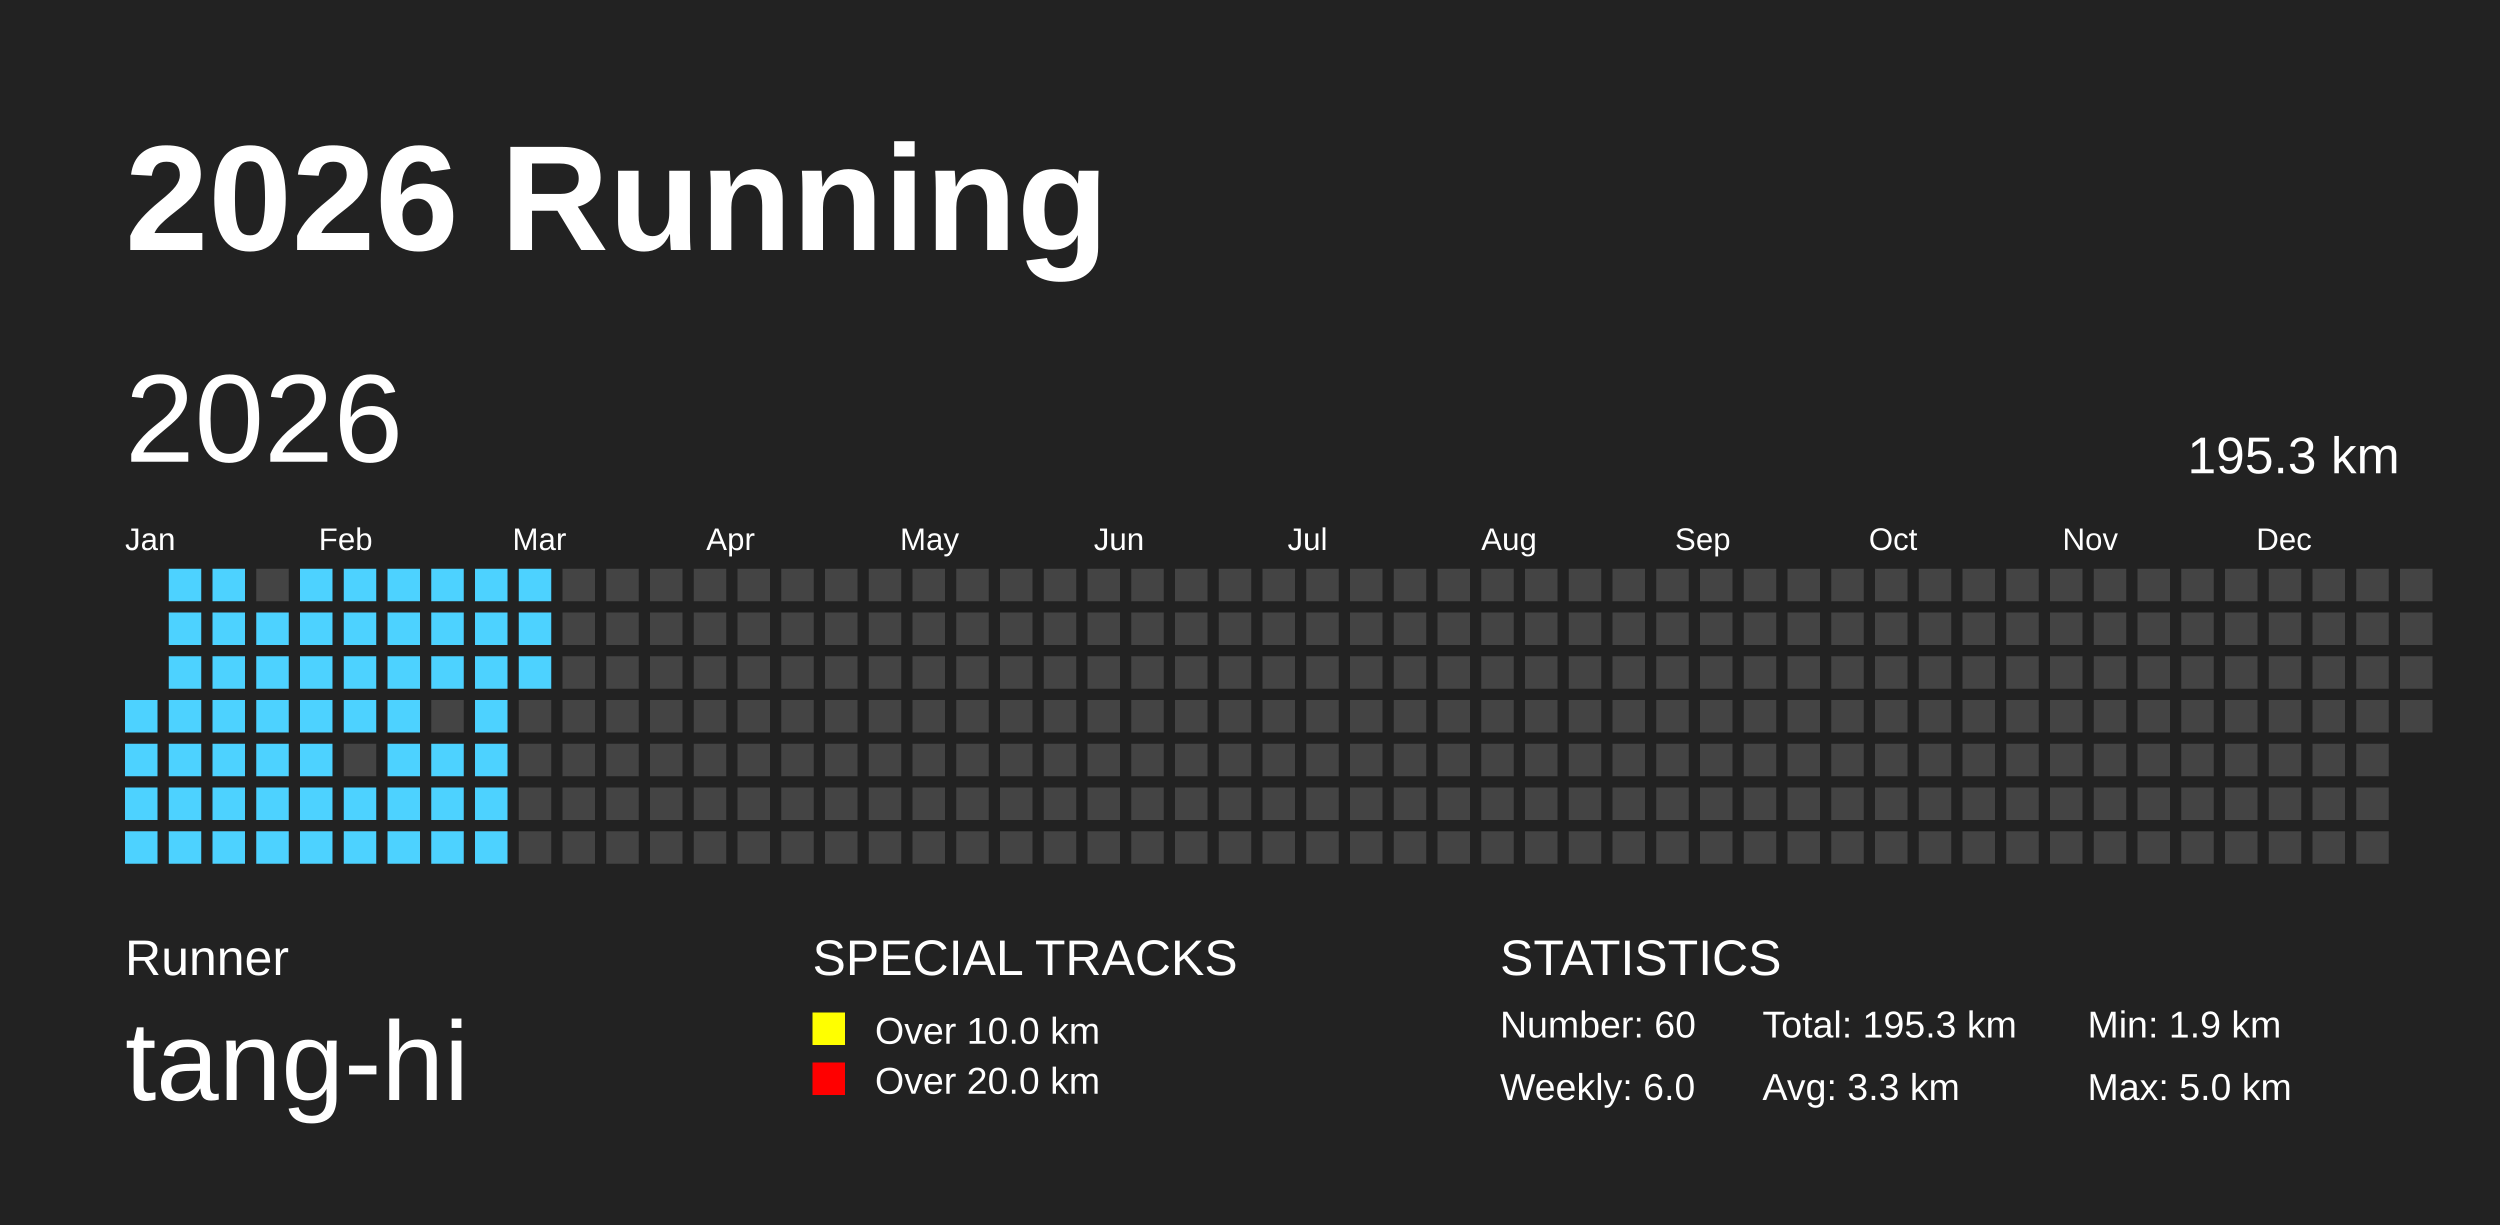
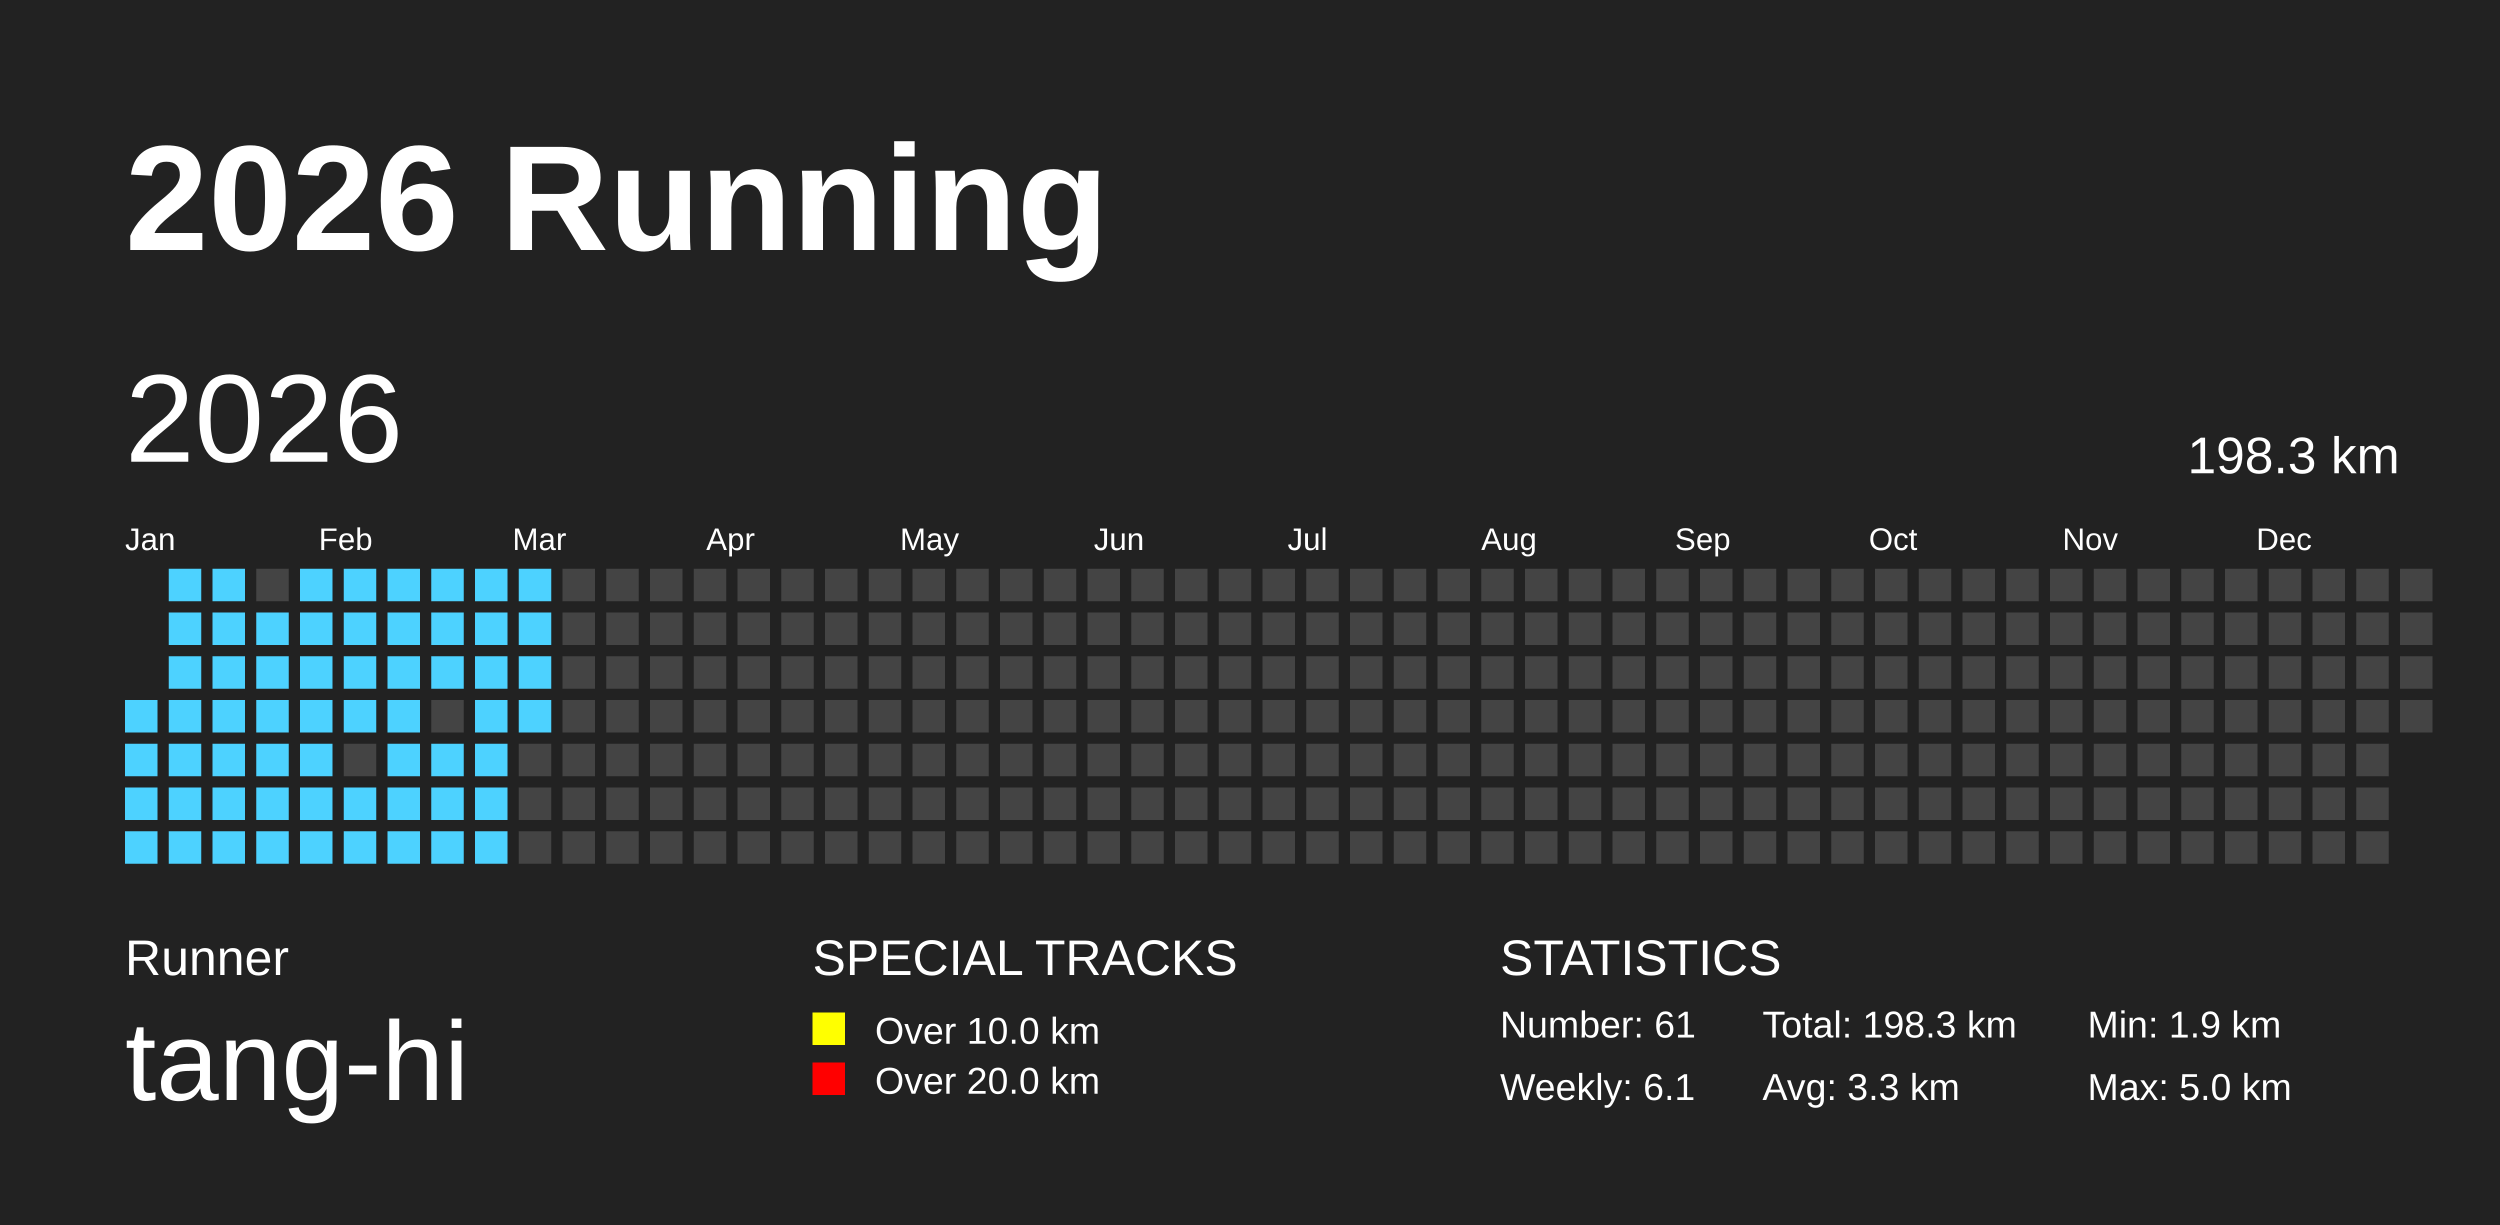
<svg xmlns="http://www.w3.org/2000/svg" baseProfile="full" height="98mm" version="1.1" viewBox="0,0,200,98" width="200mm">
  <defs />
  <rect fill="#222222" height="98" width="200" x="0" y="0" />
  <text fill="#FFFFFF" style="font-size:12px; font-family:Arial; font-weight:bold;" x="10" y="20">2026 Running</text>
  <text fill="#FFFFFF" style="font-size:4px; font-family:Arial" x="10" y="78">Runner</text>
  <text fill="#FFFFFF" style="font-size:9px; font-family:Arial" x="10" y="88">tang-hi</text>
  <text fill="#FFFFFF" style="font-size:4px; font-family:Arial" x="65" y="78">SPECIAL TRACKS</text>
  <rect fill="yellow" height="2.6" width="2.6" x="65" y="81" />
  <text fill="#FFFFFF" style="font-size:3px; font-family:Arial" x="70" y="83.5">Over 10.0 km</text>
  <rect fill="red" height="2.6" width="2.6" x="65" y="85" />
  <text fill="#FFFFFF" style="font-size:3px; font-family:Arial" x="70" y="87.5">Over 20.0 km</text>
  <text fill="#FFFFFF" style="font-size:4px; font-family:Arial" x="120" y="78">STATISTICS</text>
-   <text fill="#FFFFFF" style="font-size:3px; font-family:Arial" x="120" y="83">Number: 60</text>
-   <text fill="#FFFFFF" style="font-size:3px; font-family:Arial" x="120" y="88">Weekly: 6.0</text>
-   <text fill="#FFFFFF" style="font-size:3px; font-family:Arial" x="141" y="83">Total: 195.3 km</text>
+   <text fill="#FFFFFF" style="font-size:3px; font-family:Arial" x="120" y="83">Number: 61</text>
+   <text fill="#FFFFFF" style="font-size:3px; font-family:Arial" x="120" y="88">Weekly: 6.1</text>
+   <text fill="#FFFFFF" style="font-size:3px; font-family:Arial" x="141" y="83">Total: 198.3 km</text>
  <text fill="#FFFFFF" style="font-size:3px; font-family:Arial" x="141" y="88">Avg: 3.3 km</text>
  <text fill="#FFFFFF" style="font-size:3px; font-family:Arial" x="167" y="83">Min: 1.9 km</text>
  <text fill="#FFFFFF" style="font-size:3px; font-family:Arial" x="167" y="88">Max: 5.0 km</text>
  <text dominant-baseline="hanging" fill="#FFFFFF" style="font-size:10.0px; font-family:Arial;" x="10" y="30">2026</text>
-   <text dominant-baseline="hanging" fill="#FFFFFF" style="font-size:4.125px; font-family:Arial;" x="175" y="35">195.3 km</text>
+   <text dominant-baseline="hanging" fill="#FFFFFF" style="font-size:4.125px; font-family:Arial;" x="175" y="35">198.3 km</text>
  <text fill="#FFFFFF" style="font-size:2.5px; font-family:Arial" x="10.0" y="44">Jan</text>
  <text fill="#FFFFFF" style="font-size:2.5px; font-family:Arial" x="25.5" y="44">Feb</text>
  <text fill="#FFFFFF" style="font-size:2.5px; font-family:Arial" x="41.0" y="44">Mar</text>
  <text fill="#FFFFFF" style="font-size:2.5px; font-family:Arial" x="56.5" y="44">Apr</text>
  <text fill="#FFFFFF" style="font-size:2.5px; font-family:Arial" x="72.0" y="44">May</text>
  <text fill="#FFFFFF" style="font-size:2.5px; font-family:Arial" x="87.5" y="44">Jun</text>
  <text fill="#FFFFFF" style="font-size:2.5px; font-family:Arial" x="103.0" y="44">Jul</text>
  <text fill="#FFFFFF" style="font-size:2.5px; font-family:Arial" x="118.5" y="44">Aug</text>
  <text fill="#FFFFFF" style="font-size:2.5px; font-family:Arial" x="134.0" y="44">Sep</text>
  <text fill="#FFFFFF" style="font-size:2.5px; font-family:Arial" x="149.5" y="44">Oct</text>
  <text fill="#FFFFFF" style="font-size:2.5px; font-family:Arial" x="165.0" y="44">Nov</text>
  <text fill="#FFFFFF" style="font-size:2.5px; font-family:Arial" x="180.5" y="44">Dec</text>
  <rect fill="#4DD2FF" height="2.6" width="2.6" x="10.0" y="56.0" />
  <rect fill="#4DD2FF" height="2.6" width="2.6" x="10.0" y="59.5" />
  <rect fill="#4DD2FF" height="2.6" width="2.6" x="10.0" y="63.0" />
  <rect fill="#4DD2FF" height="2.6" width="2.6" x="10.0" y="66.5" />
  <rect fill="#4DD2FF" height="2.6" width="2.6" x="13.5" y="45.5" />
  <rect fill="#4DD2FF" height="2.6" width="2.6" x="13.5" y="49.0" />
  <rect fill="#4DD2FF" height="2.6" width="2.6" x="13.5" y="52.5" />
  <rect fill="#4DD2FF" height="2.6" width="2.6" x="13.5" y="56.0" />
  <rect fill="#4DD2FF" height="2.6" width="2.6" x="13.5" y="59.5" />
  <rect fill="#4DD2FF" height="2.6" width="2.6" x="13.5" y="63.0" />
  <rect fill="#4DD2FF" height="2.6" width="2.6" x="13.5" y="66.5" />
  <rect fill="#4DD2FF" height="2.6" width="2.6" x="17.0" y="45.5" />
  <rect fill="#4DD2FF" height="2.6" width="2.6" x="17.0" y="49.0" />
  <rect fill="#4DD2FF" height="2.6" width="2.6" x="17.0" y="52.5" />
  <rect fill="#4DD2FF" height="2.6" width="2.6" x="17.0" y="56.0" />
  <rect fill="#4DD2FF" height="2.6" width="2.6" x="17.0" y="59.5" />
  <rect fill="#4DD2FF" height="2.6" width="2.6" x="17.0" y="63.0" />
  <rect fill="#4DD2FF" height="2.6" width="2.6" x="17.0" y="66.5" />
  <rect fill="#444444" height="2.6" width="2.6" x="20.5" y="45.5" />
  <rect fill="#4DD2FF" height="2.6" width="2.6" x="20.5" y="49.0" />
  <rect fill="#4DD2FF" height="2.6" width="2.6" x="20.5" y="52.5" />
  <rect fill="#4DD2FF" height="2.6" width="2.6" x="20.5" y="56.0" />
  <rect fill="#4DD2FF" height="2.6" width="2.6" x="20.5" y="59.5" />
  <rect fill="#4DD2FF" height="2.6" width="2.6" x="20.5" y="63.0" />
  <rect fill="#4DD2FF" height="2.6" width="2.6" x="20.5" y="66.5" />
  <rect fill="#4DD2FF" height="2.6" width="2.6" x="24.0" y="45.5" />
  <rect fill="#4DD2FF" height="2.6" width="2.6" x="24.0" y="49.0" />
  <rect fill="#4DD2FF" height="2.6" width="2.6" x="24.0" y="52.5" />
  <rect fill="#4DD2FF" height="2.6" width="2.6" x="24.0" y="56.0" />
  <rect fill="#4DD2FF" height="2.6" width="2.6" x="24.0" y="59.5" />
  <rect fill="#4DD2FF" height="2.6" width="2.6" x="24.0" y="63.0" />
  <rect fill="#4DD2FF" height="2.6" width="2.6" x="24.0" y="66.5" />
  <rect fill="#4DD2FF" height="2.6" width="2.6" x="27.5" y="45.5" />
  <rect fill="#4DD2FF" height="2.6" width="2.6" x="27.5" y="49.0" />
  <rect fill="#4DD2FF" height="2.6" width="2.6" x="27.5" y="52.5" />
  <rect fill="#4DD2FF" height="2.6" width="2.6" x="27.5" y="56.0" />
  <rect fill="#444444" height="2.6" width="2.6" x="27.5" y="59.5" />
  <rect fill="#4DD2FF" height="2.6" width="2.6" x="27.5" y="63.0" />
  <rect fill="#4DD2FF" height="2.6" width="2.6" x="27.5" y="66.5" />
  <rect fill="#4DD2FF" height="2.6" width="2.6" x="31.0" y="45.5" />
  <rect fill="#4DD2FF" height="2.6" width="2.6" x="31.0" y="49.0" />
  <rect fill="#4DD2FF" height="2.6" width="2.6" x="31.0" y="52.5" />
  <rect fill="#4DD2FF" height="2.6" width="2.6" x="31.0" y="56.0" />
  <rect fill="#4DD2FF" height="2.6" width="2.6" x="31.0" y="59.5" />
  <rect fill="#4DD2FF" height="2.6" width="2.6" x="31.0" y="63.0" />
  <rect fill="#4DD2FF" height="2.6" width="2.6" x="31.0" y="66.5" />
  <rect fill="#4DD2FF" height="2.6" width="2.6" x="34.5" y="45.5" />
  <rect fill="#4DD2FF" height="2.6" width="2.6" x="34.5" y="49.0" />
  <rect fill="#4DD2FF" height="2.6" width="2.6" x="34.5" y="52.5" />
  <rect fill="#444444" height="2.6" width="2.6" x="34.5" y="56.0" />
  <rect fill="#4DD2FF" height="2.6" width="2.6" x="34.5" y="59.5" />
  <rect fill="#4DD2FF" height="2.6" width="2.6" x="34.5" y="63.0" />
  <rect fill="#4DD2FF" height="2.6" width="2.6" x="34.5" y="66.5" />
  <rect fill="#4DD2FF" height="2.6" width="2.6" x="38.0" y="45.5" />
  <rect fill="#4DD2FF" height="2.6" width="2.6" x="38.0" y="49.0" />
  <rect fill="#4DD2FF" height="2.6" width="2.6" x="38.0" y="52.5" />
  <rect fill="#4DD2FF" height="2.6" width="2.6" x="38.0" y="56.0" />
  <rect fill="#4DD2FF" height="2.6" width="2.6" x="38.0" y="59.5" />
  <rect fill="#4DD2FF" height="2.6" width="2.6" x="38.0" y="63.0" />
  <rect fill="#4DD2FF" height="2.6" width="2.6" x="38.0" y="66.5" />
  <rect fill="#4DD2FF" height="2.6" width="2.6" x="41.5" y="45.5" />
  <rect fill="#4DD2FF" height="2.6" width="2.6" x="41.5" y="49.0" />
  <rect fill="#4DD2FF" height="2.6" width="2.6" x="41.5" y="52.5" />
-   <rect fill="#444444" height="2.6" width="2.6" x="41.5" y="56.0" />
+   <rect fill="#4DD2FF" height="2.6" width="2.6" x="41.5" y="56.0" />
  <rect fill="#444444" height="2.6" width="2.6" x="41.5" y="59.5" />
  <rect fill="#444444" height="2.6" width="2.6" x="41.5" y="63.0" />
  <rect fill="#444444" height="2.6" width="2.6" x="41.5" y="66.5" />
  <rect fill="#444444" height="2.6" width="2.6" x="45.0" y="45.5" />
  <rect fill="#444444" height="2.6" width="2.6" x="45.0" y="49.0" />
  <rect fill="#444444" height="2.6" width="2.6" x="45.0" y="52.5" />
  <rect fill="#444444" height="2.6" width="2.6" x="45.0" y="56.0" />
  <rect fill="#444444" height="2.6" width="2.6" x="45.0" y="59.5" />
  <rect fill="#444444" height="2.6" width="2.6" x="45.0" y="63.0" />
  <rect fill="#444444" height="2.6" width="2.6" x="45.0" y="66.5" />
  <rect fill="#444444" height="2.6" width="2.6" x="48.5" y="45.5" />
  <rect fill="#444444" height="2.6" width="2.6" x="48.5" y="49.0" />
  <rect fill="#444444" height="2.6" width="2.6" x="48.5" y="52.5" />
  <rect fill="#444444" height="2.6" width="2.6" x="48.5" y="56.0" />
  <rect fill="#444444" height="2.6" width="2.6" x="48.5" y="59.5" />
  <rect fill="#444444" height="2.6" width="2.6" x="48.5" y="63.0" />
  <rect fill="#444444" height="2.6" width="2.6" x="48.5" y="66.5" />
  <rect fill="#444444" height="2.6" width="2.6" x="52.0" y="45.5" />
  <rect fill="#444444" height="2.6" width="2.6" x="52.0" y="49.0" />
  <rect fill="#444444" height="2.6" width="2.6" x="52.0" y="52.5" />
  <rect fill="#444444" height="2.6" width="2.6" x="52.0" y="56.0" />
  <rect fill="#444444" height="2.6" width="2.6" x="52.0" y="59.5" />
  <rect fill="#444444" height="2.6" width="2.6" x="52.0" y="63.0" />
  <rect fill="#444444" height="2.6" width="2.6" x="52.0" y="66.5" />
  <rect fill="#444444" height="2.6" width="2.6" x="55.5" y="45.5" />
  <rect fill="#444444" height="2.6" width="2.6" x="55.5" y="49.0" />
  <rect fill="#444444" height="2.6" width="2.6" x="55.5" y="52.5" />
  <rect fill="#444444" height="2.6" width="2.6" x="55.5" y="56.0" />
  <rect fill="#444444" height="2.6" width="2.6" x="55.5" y="59.5" />
  <rect fill="#444444" height="2.6" width="2.6" x="55.5" y="63.0" />
  <rect fill="#444444" height="2.6" width="2.6" x="55.5" y="66.5" />
  <rect fill="#444444" height="2.6" width="2.6" x="59.0" y="45.5" />
  <rect fill="#444444" height="2.6" width="2.6" x="59.0" y="49.0" />
  <rect fill="#444444" height="2.6" width="2.6" x="59.0" y="52.5" />
  <rect fill="#444444" height="2.6" width="2.6" x="59.0" y="56.0" />
  <rect fill="#444444" height="2.6" width="2.6" x="59.0" y="59.5" />
  <rect fill="#444444" height="2.6" width="2.6" x="59.0" y="63.0" />
  <rect fill="#444444" height="2.6" width="2.6" x="59.0" y="66.5" />
  <rect fill="#444444" height="2.6" width="2.6" x="62.5" y="45.5" />
  <rect fill="#444444" height="2.6" width="2.6" x="62.5" y="49.0" />
  <rect fill="#444444" height="2.6" width="2.6" x="62.5" y="52.5" />
  <rect fill="#444444" height="2.6" width="2.6" x="62.5" y="56.0" />
  <rect fill="#444444" height="2.6" width="2.6" x="62.5" y="59.5" />
  <rect fill="#444444" height="2.6" width="2.6" x="62.5" y="63.0" />
  <rect fill="#444444" height="2.6" width="2.6" x="62.5" y="66.5" />
  <rect fill="#444444" height="2.6" width="2.6" x="66.0" y="45.5" />
  <rect fill="#444444" height="2.6" width="2.6" x="66.0" y="49.0" />
  <rect fill="#444444" height="2.6" width="2.6" x="66.0" y="52.5" />
  <rect fill="#444444" height="2.6" width="2.6" x="66.0" y="56.0" />
  <rect fill="#444444" height="2.6" width="2.6" x="66.0" y="59.5" />
  <rect fill="#444444" height="2.6" width="2.6" x="66.0" y="63.0" />
  <rect fill="#444444" height="2.6" width="2.6" x="66.0" y="66.5" />
  <rect fill="#444444" height="2.6" width="2.6" x="69.5" y="45.5" />
  <rect fill="#444444" height="2.6" width="2.6" x="69.5" y="49.0" />
  <rect fill="#444444" height="2.6" width="2.6" x="69.5" y="52.5" />
  <rect fill="#444444" height="2.6" width="2.6" x="69.5" y="56.0" />
  <rect fill="#444444" height="2.6" width="2.6" x="69.5" y="59.5" />
  <rect fill="#444444" height="2.6" width="2.6" x="69.5" y="63.0" />
  <rect fill="#444444" height="2.6" width="2.6" x="69.5" y="66.5" />
  <rect fill="#444444" height="2.6" width="2.6" x="73.0" y="45.5" />
  <rect fill="#444444" height="2.6" width="2.6" x="73.0" y="49.0" />
  <rect fill="#444444" height="2.6" width="2.6" x="73.0" y="52.5" />
  <rect fill="#444444" height="2.6" width="2.6" x="73.0" y="56.0" />
  <rect fill="#444444" height="2.6" width="2.6" x="73.0" y="59.5" />
  <rect fill="#444444" height="2.6" width="2.6" x="73.0" y="63.0" />
  <rect fill="#444444" height="2.6" width="2.6" x="73.0" y="66.5" />
  <rect fill="#444444" height="2.6" width="2.6" x="76.5" y="45.5" />
  <rect fill="#444444" height="2.6" width="2.6" x="76.5" y="49.0" />
  <rect fill="#444444" height="2.6" width="2.6" x="76.5" y="52.5" />
  <rect fill="#444444" height="2.6" width="2.6" x="76.5" y="56.0" />
  <rect fill="#444444" height="2.6" width="2.6" x="76.5" y="59.5" />
  <rect fill="#444444" height="2.6" width="2.6" x="76.5" y="63.0" />
  <rect fill="#444444" height="2.6" width="2.6" x="76.5" y="66.5" />
  <rect fill="#444444" height="2.6" width="2.6" x="80.0" y="45.5" />
  <rect fill="#444444" height="2.6" width="2.6" x="80.0" y="49.0" />
  <rect fill="#444444" height="2.6" width="2.6" x="80.0" y="52.5" />
  <rect fill="#444444" height="2.6" width="2.6" x="80.0" y="56.0" />
  <rect fill="#444444" height="2.6" width="2.6" x="80.0" y="59.5" />
  <rect fill="#444444" height="2.6" width="2.6" x="80.0" y="63.0" />
  <rect fill="#444444" height="2.6" width="2.6" x="80.0" y="66.5" />
  <rect fill="#444444" height="2.6" width="2.6" x="83.5" y="45.5" />
  <rect fill="#444444" height="2.6" width="2.6" x="83.5" y="49.0" />
  <rect fill="#444444" height="2.6" width="2.6" x="83.5" y="52.5" />
  <rect fill="#444444" height="2.6" width="2.6" x="83.5" y="56.0" />
  <rect fill="#444444" height="2.6" width="2.6" x="83.5" y="59.5" />
  <rect fill="#444444" height="2.6" width="2.6" x="83.5" y="63.0" />
  <rect fill="#444444" height="2.6" width="2.6" x="83.5" y="66.5" />
  <rect fill="#444444" height="2.6" width="2.6" x="87.0" y="45.5" />
  <rect fill="#444444" height="2.6" width="2.6" x="87.0" y="49.0" />
  <rect fill="#444444" height="2.6" width="2.6" x="87.0" y="52.5" />
  <rect fill="#444444" height="2.6" width="2.6" x="87.0" y="56.0" />
  <rect fill="#444444" height="2.6" width="2.6" x="87.0" y="59.5" />
  <rect fill="#444444" height="2.6" width="2.6" x="87.0" y="63.0" />
  <rect fill="#444444" height="2.6" width="2.6" x="87.0" y="66.5" />
  <rect fill="#444444" height="2.6" width="2.6" x="90.5" y="45.5" />
  <rect fill="#444444" height="2.6" width="2.6" x="90.5" y="49.0" />
  <rect fill="#444444" height="2.6" width="2.6" x="90.5" y="52.5" />
  <rect fill="#444444" height="2.6" width="2.6" x="90.5" y="56.0" />
  <rect fill="#444444" height="2.6" width="2.6" x="90.5" y="59.5" />
  <rect fill="#444444" height="2.6" width="2.6" x="90.5" y="63.0" />
  <rect fill="#444444" height="2.6" width="2.6" x="90.5" y="66.5" />
  <rect fill="#444444" height="2.6" width="2.6" x="94.0" y="45.5" />
  <rect fill="#444444" height="2.6" width="2.6" x="94.0" y="49.0" />
  <rect fill="#444444" height="2.6" width="2.6" x="94.0" y="52.5" />
  <rect fill="#444444" height="2.6" width="2.6" x="94.0" y="56.0" />
  <rect fill="#444444" height="2.6" width="2.6" x="94.0" y="59.5" />
  <rect fill="#444444" height="2.6" width="2.6" x="94.0" y="63.0" />
  <rect fill="#444444" height="2.6" width="2.6" x="94.0" y="66.5" />
  <rect fill="#444444" height="2.6" width="2.6" x="97.5" y="45.5" />
  <rect fill="#444444" height="2.6" width="2.6" x="97.5" y="49.0" />
  <rect fill="#444444" height="2.6" width="2.6" x="97.5" y="52.5" />
  <rect fill="#444444" height="2.6" width="2.6" x="97.5" y="56.0" />
  <rect fill="#444444" height="2.6" width="2.6" x="97.5" y="59.5" />
  <rect fill="#444444" height="2.6" width="2.6" x="97.5" y="63.0" />
  <rect fill="#444444" height="2.6" width="2.6" x="97.5" y="66.5" />
  <rect fill="#444444" height="2.6" width="2.6" x="101.0" y="45.5" />
  <rect fill="#444444" height="2.6" width="2.6" x="101.0" y="49.0" />
  <rect fill="#444444" height="2.6" width="2.6" x="101.0" y="52.5" />
  <rect fill="#444444" height="2.6" width="2.6" x="101.0" y="56.0" />
  <rect fill="#444444" height="2.6" width="2.6" x="101.0" y="59.5" />
  <rect fill="#444444" height="2.6" width="2.6" x="101.0" y="63.0" />
  <rect fill="#444444" height="2.6" width="2.6" x="101.0" y="66.5" />
  <rect fill="#444444" height="2.6" width="2.6" x="104.5" y="45.5" />
  <rect fill="#444444" height="2.6" width="2.6" x="104.5" y="49.0" />
  <rect fill="#444444" height="2.6" width="2.6" x="104.5" y="52.5" />
  <rect fill="#444444" height="2.6" width="2.6" x="104.5" y="56.0" />
  <rect fill="#444444" height="2.6" width="2.6" x="104.5" y="59.5" />
  <rect fill="#444444" height="2.6" width="2.6" x="104.5" y="63.0" />
  <rect fill="#444444" height="2.6" width="2.6" x="104.5" y="66.5" />
  <rect fill="#444444" height="2.6" width="2.6" x="108.0" y="45.5" />
  <rect fill="#444444" height="2.6" width="2.6" x="108.0" y="49.0" />
  <rect fill="#444444" height="2.6" width="2.6" x="108.0" y="52.5" />
  <rect fill="#444444" height="2.6" width="2.6" x="108.0" y="56.0" />
  <rect fill="#444444" height="2.6" width="2.6" x="108.0" y="59.5" />
  <rect fill="#444444" height="2.6" width="2.6" x="108.0" y="63.0" />
  <rect fill="#444444" height="2.6" width="2.6" x="108.0" y="66.5" />
  <rect fill="#444444" height="2.6" width="2.6" x="111.5" y="45.5" />
  <rect fill="#444444" height="2.6" width="2.6" x="111.5" y="49.0" />
  <rect fill="#444444" height="2.6" width="2.6" x="111.5" y="52.5" />
  <rect fill="#444444" height="2.6" width="2.6" x="111.5" y="56.0" />
  <rect fill="#444444" height="2.6" width="2.6" x="111.5" y="59.5" />
  <rect fill="#444444" height="2.6" width="2.6" x="111.5" y="63.0" />
  <rect fill="#444444" height="2.6" width="2.6" x="111.5" y="66.5" />
  <rect fill="#444444" height="2.6" width="2.6" x="115.0" y="45.5" />
  <rect fill="#444444" height="2.6" width="2.6" x="115.0" y="49.0" />
  <rect fill="#444444" height="2.6" width="2.6" x="115.0" y="52.5" />
  <rect fill="#444444" height="2.6" width="2.6" x="115.0" y="56.0" />
  <rect fill="#444444" height="2.6" width="2.6" x="115.0" y="59.5" />
  <rect fill="#444444" height="2.6" width="2.6" x="115.0" y="63.0" />
  <rect fill="#444444" height="2.6" width="2.6" x="115.0" y="66.5" />
  <rect fill="#444444" height="2.6" width="2.6" x="118.5" y="45.5" />
  <rect fill="#444444" height="2.6" width="2.6" x="118.5" y="49.0" />
  <rect fill="#444444" height="2.6" width="2.6" x="118.5" y="52.5" />
  <rect fill="#444444" height="2.6" width="2.6" x="118.5" y="56.0" />
  <rect fill="#444444" height="2.6" width="2.6" x="118.5" y="59.5" />
  <rect fill="#444444" height="2.6" width="2.6" x="118.5" y="63.0" />
  <rect fill="#444444" height="2.6" width="2.6" x="118.5" y="66.5" />
  <rect fill="#444444" height="2.6" width="2.6" x="122.0" y="45.5" />
  <rect fill="#444444" height="2.6" width="2.6" x="122.0" y="49.0" />
  <rect fill="#444444" height="2.6" width="2.6" x="122.0" y="52.5" />
  <rect fill="#444444" height="2.6" width="2.6" x="122.0" y="56.0" />
  <rect fill="#444444" height="2.6" width="2.6" x="122.0" y="59.5" />
  <rect fill="#444444" height="2.6" width="2.6" x="122.0" y="63.0" />
  <rect fill="#444444" height="2.6" width="2.6" x="122.0" y="66.5" />
  <rect fill="#444444" height="2.6" width="2.6" x="125.5" y="45.5" />
  <rect fill="#444444" height="2.6" width="2.6" x="125.5" y="49.0" />
  <rect fill="#444444" height="2.6" width="2.6" x="125.5" y="52.5" />
  <rect fill="#444444" height="2.6" width="2.6" x="125.5" y="56.0" />
  <rect fill="#444444" height="2.6" width="2.6" x="125.5" y="59.5" />
  <rect fill="#444444" height="2.6" width="2.6" x="125.5" y="63.0" />
  <rect fill="#444444" height="2.6" width="2.6" x="125.5" y="66.5" />
  <rect fill="#444444" height="2.6" width="2.6" x="129.0" y="45.5" />
  <rect fill="#444444" height="2.6" width="2.6" x="129.0" y="49.0" />
  <rect fill="#444444" height="2.6" width="2.6" x="129.0" y="52.5" />
  <rect fill="#444444" height="2.6" width="2.6" x="129.0" y="56.0" />
  <rect fill="#444444" height="2.6" width="2.6" x="129.0" y="59.5" />
  <rect fill="#444444" height="2.6" width="2.6" x="129.0" y="63.0" />
  <rect fill="#444444" height="2.6" width="2.6" x="129.0" y="66.5" />
  <rect fill="#444444" height="2.6" width="2.6" x="132.5" y="45.5" />
  <rect fill="#444444" height="2.6" width="2.6" x="132.5" y="49.0" />
  <rect fill="#444444" height="2.6" width="2.6" x="132.5" y="52.5" />
  <rect fill="#444444" height="2.6" width="2.6" x="132.5" y="56.0" />
  <rect fill="#444444" height="2.6" width="2.6" x="132.5" y="59.5" />
  <rect fill="#444444" height="2.6" width="2.6" x="132.5" y="63.0" />
  <rect fill="#444444" height="2.6" width="2.6" x="132.5" y="66.5" />
  <rect fill="#444444" height="2.6" width="2.6" x="136.0" y="45.5" />
  <rect fill="#444444" height="2.6" width="2.6" x="136.0" y="49.0" />
  <rect fill="#444444" height="2.6" width="2.6" x="136.0" y="52.5" />
  <rect fill="#444444" height="2.6" width="2.6" x="136.0" y="56.0" />
  <rect fill="#444444" height="2.6" width="2.6" x="136.0" y="59.5" />
  <rect fill="#444444" height="2.6" width="2.6" x="136.0" y="63.0" />
  <rect fill="#444444" height="2.6" width="2.6" x="136.0" y="66.5" />
  <rect fill="#444444" height="2.6" width="2.6" x="139.5" y="45.5" />
  <rect fill="#444444" height="2.6" width="2.6" x="139.5" y="49.0" />
  <rect fill="#444444" height="2.6" width="2.6" x="139.5" y="52.5" />
  <rect fill="#444444" height="2.6" width="2.6" x="139.5" y="56.0" />
  <rect fill="#444444" height="2.6" width="2.6" x="139.5" y="59.5" />
  <rect fill="#444444" height="2.6" width="2.6" x="139.5" y="63.0" />
  <rect fill="#444444" height="2.6" width="2.6" x="139.5" y="66.5" />
  <rect fill="#444444" height="2.6" width="2.6" x="143.0" y="45.5" />
  <rect fill="#444444" height="2.6" width="2.6" x="143.0" y="49.0" />
  <rect fill="#444444" height="2.6" width="2.6" x="143.0" y="52.5" />
  <rect fill="#444444" height="2.6" width="2.6" x="143.0" y="56.0" />
  <rect fill="#444444" height="2.6" width="2.6" x="143.0" y="59.5" />
  <rect fill="#444444" height="2.6" width="2.6" x="143.0" y="63.0" />
  <rect fill="#444444" height="2.6" width="2.6" x="143.0" y="66.5" />
  <rect fill="#444444" height="2.6" width="2.6" x="146.5" y="45.5" />
  <rect fill="#444444" height="2.6" width="2.6" x="146.5" y="49.0" />
  <rect fill="#444444" height="2.6" width="2.6" x="146.5" y="52.5" />
  <rect fill="#444444" height="2.6" width="2.6" x="146.5" y="56.0" />
  <rect fill="#444444" height="2.6" width="2.6" x="146.5" y="59.5" />
  <rect fill="#444444" height="2.6" width="2.6" x="146.5" y="63.0" />
  <rect fill="#444444" height="2.6" width="2.6" x="146.5" y="66.5" />
  <rect fill="#444444" height="2.6" width="2.6" x="150.0" y="45.5" />
  <rect fill="#444444" height="2.6" width="2.6" x="150.0" y="49.0" />
  <rect fill="#444444" height="2.6" width="2.6" x="150.0" y="52.5" />
  <rect fill="#444444" height="2.6" width="2.6" x="150.0" y="56.0" />
  <rect fill="#444444" height="2.6" width="2.6" x="150.0" y="59.5" />
  <rect fill="#444444" height="2.6" width="2.6" x="150.0" y="63.0" />
  <rect fill="#444444" height="2.6" width="2.6" x="150.0" y="66.5" />
  <rect fill="#444444" height="2.6" width="2.6" x="153.5" y="45.5" />
  <rect fill="#444444" height="2.6" width="2.6" x="153.5" y="49.0" />
  <rect fill="#444444" height="2.6" width="2.6" x="153.5" y="52.5" />
  <rect fill="#444444" height="2.6" width="2.6" x="153.5" y="56.0" />
  <rect fill="#444444" height="2.6" width="2.6" x="153.5" y="59.5" />
  <rect fill="#444444" height="2.6" width="2.6" x="153.5" y="63.0" />
  <rect fill="#444444" height="2.6" width="2.6" x="153.5" y="66.5" />
  <rect fill="#444444" height="2.6" width="2.6" x="157.0" y="45.5" />
  <rect fill="#444444" height="2.6" width="2.6" x="157.0" y="49.0" />
  <rect fill="#444444" height="2.6" width="2.6" x="157.0" y="52.5" />
  <rect fill="#444444" height="2.6" width="2.6" x="157.0" y="56.0" />
  <rect fill="#444444" height="2.6" width="2.6" x="157.0" y="59.5" />
  <rect fill="#444444" height="2.6" width="2.6" x="157.0" y="63.0" />
  <rect fill="#444444" height="2.6" width="2.6" x="157.0" y="66.5" />
  <rect fill="#444444" height="2.6" width="2.6" x="160.5" y="45.5" />
  <rect fill="#444444" height="2.6" width="2.6" x="160.5" y="49.0" />
  <rect fill="#444444" height="2.6" width="2.6" x="160.5" y="52.5" />
  <rect fill="#444444" height="2.6" width="2.6" x="160.5" y="56.0" />
  <rect fill="#444444" height="2.6" width="2.6" x="160.5" y="59.5" />
  <rect fill="#444444" height="2.6" width="2.6" x="160.5" y="63.0" />
  <rect fill="#444444" height="2.6" width="2.6" x="160.5" y="66.5" />
  <rect fill="#444444" height="2.6" width="2.6" x="164.0" y="45.5" />
  <rect fill="#444444" height="2.6" width="2.6" x="164.0" y="49.0" />
  <rect fill="#444444" height="2.6" width="2.6" x="164.0" y="52.5" />
  <rect fill="#444444" height="2.6" width="2.6" x="164.0" y="56.0" />
  <rect fill="#444444" height="2.6" width="2.6" x="164.0" y="59.5" />
  <rect fill="#444444" height="2.6" width="2.6" x="164.0" y="63.0" />
  <rect fill="#444444" height="2.6" width="2.6" x="164.0" y="66.5" />
  <rect fill="#444444" height="2.6" width="2.6" x="167.5" y="45.5" />
  <rect fill="#444444" height="2.6" width="2.6" x="167.5" y="49.0" />
  <rect fill="#444444" height="2.6" width="2.6" x="167.5" y="52.5" />
  <rect fill="#444444" height="2.6" width="2.6" x="167.5" y="56.0" />
  <rect fill="#444444" height="2.6" width="2.6" x="167.5" y="59.5" />
  <rect fill="#444444" height="2.6" width="2.6" x="167.5" y="63.0" />
  <rect fill="#444444" height="2.6" width="2.6" x="167.5" y="66.5" />
  <rect fill="#444444" height="2.6" width="2.6" x="171.0" y="45.5" />
  <rect fill="#444444" height="2.6" width="2.6" x="171.0" y="49.0" />
  <rect fill="#444444" height="2.6" width="2.6" x="171.0" y="52.5" />
  <rect fill="#444444" height="2.6" width="2.6" x="171.0" y="56.0" />
  <rect fill="#444444" height="2.6" width="2.6" x="171.0" y="59.5" />
  <rect fill="#444444" height="2.6" width="2.6" x="171.0" y="63.0" />
  <rect fill="#444444" height="2.6" width="2.6" x="171.0" y="66.5" />
  <rect fill="#444444" height="2.6" width="2.6" x="174.5" y="45.5" />
  <rect fill="#444444" height="2.6" width="2.6" x="174.5" y="49.0" />
  <rect fill="#444444" height="2.6" width="2.6" x="174.5" y="52.5" />
  <rect fill="#444444" height="2.6" width="2.6" x="174.5" y="56.0" />
  <rect fill="#444444" height="2.6" width="2.6" x="174.5" y="59.5" />
  <rect fill="#444444" height="2.6" width="2.6" x="174.5" y="63.0" />
  <rect fill="#444444" height="2.6" width="2.6" x="174.5" y="66.5" />
  <rect fill="#444444" height="2.6" width="2.6" x="178.0" y="45.5" />
  <rect fill="#444444" height="2.6" width="2.6" x="178.0" y="49.0" />
  <rect fill="#444444" height="2.6" width="2.6" x="178.0" y="52.5" />
  <rect fill="#444444" height="2.6" width="2.6" x="178.0" y="56.0" />
  <rect fill="#444444" height="2.6" width="2.6" x="178.0" y="59.5" />
  <rect fill="#444444" height="2.6" width="2.6" x="178.0" y="63.0" />
  <rect fill="#444444" height="2.6" width="2.6" x="178.0" y="66.5" />
  <rect fill="#444444" height="2.6" width="2.6" x="181.5" y="45.5" />
  <rect fill="#444444" height="2.6" width="2.6" x="181.5" y="49.0" />
  <rect fill="#444444" height="2.6" width="2.6" x="181.5" y="52.5" />
  <rect fill="#444444" height="2.6" width="2.6" x="181.5" y="56.0" />
  <rect fill="#444444" height="2.6" width="2.6" x="181.5" y="59.5" />
  <rect fill="#444444" height="2.6" width="2.6" x="181.5" y="63.0" />
  <rect fill="#444444" height="2.6" width="2.6" x="181.5" y="66.5" />
  <rect fill="#444444" height="2.6" width="2.6" x="185.0" y="45.5" />
  <rect fill="#444444" height="2.6" width="2.6" x="185.0" y="49.0" />
  <rect fill="#444444" height="2.6" width="2.6" x="185.0" y="52.5" />
  <rect fill="#444444" height="2.6" width="2.6" x="185.0" y="56.0" />
  <rect fill="#444444" height="2.6" width="2.6" x="185.0" y="59.5" />
  <rect fill="#444444" height="2.6" width="2.6" x="185.0" y="63.0" />
  <rect fill="#444444" height="2.6" width="2.6" x="185.0" y="66.5" />
  <rect fill="#444444" height="2.6" width="2.6" x="188.5" y="45.5" />
  <rect fill="#444444" height="2.6" width="2.6" x="188.5" y="49.0" />
  <rect fill="#444444" height="2.6" width="2.6" x="188.5" y="52.5" />
  <rect fill="#444444" height="2.6" width="2.6" x="188.5" y="56.0" />
  <rect fill="#444444" height="2.6" width="2.6" x="188.5" y="59.5" />
  <rect fill="#444444" height="2.6" width="2.6" x="188.5" y="63.0" />
  <rect fill="#444444" height="2.6" width="2.6" x="188.5" y="66.5" />
  <rect fill="#444444" height="2.6" width="2.6" x="192.0" y="45.5" />
  <rect fill="#444444" height="2.6" width="2.6" x="192.0" y="49.0" />
  <rect fill="#444444" height="2.6" width="2.6" x="192.0" y="52.5" />
  <rect fill="#444444" height="2.6" width="2.6" x="192.0" y="56.0" />
</svg>
